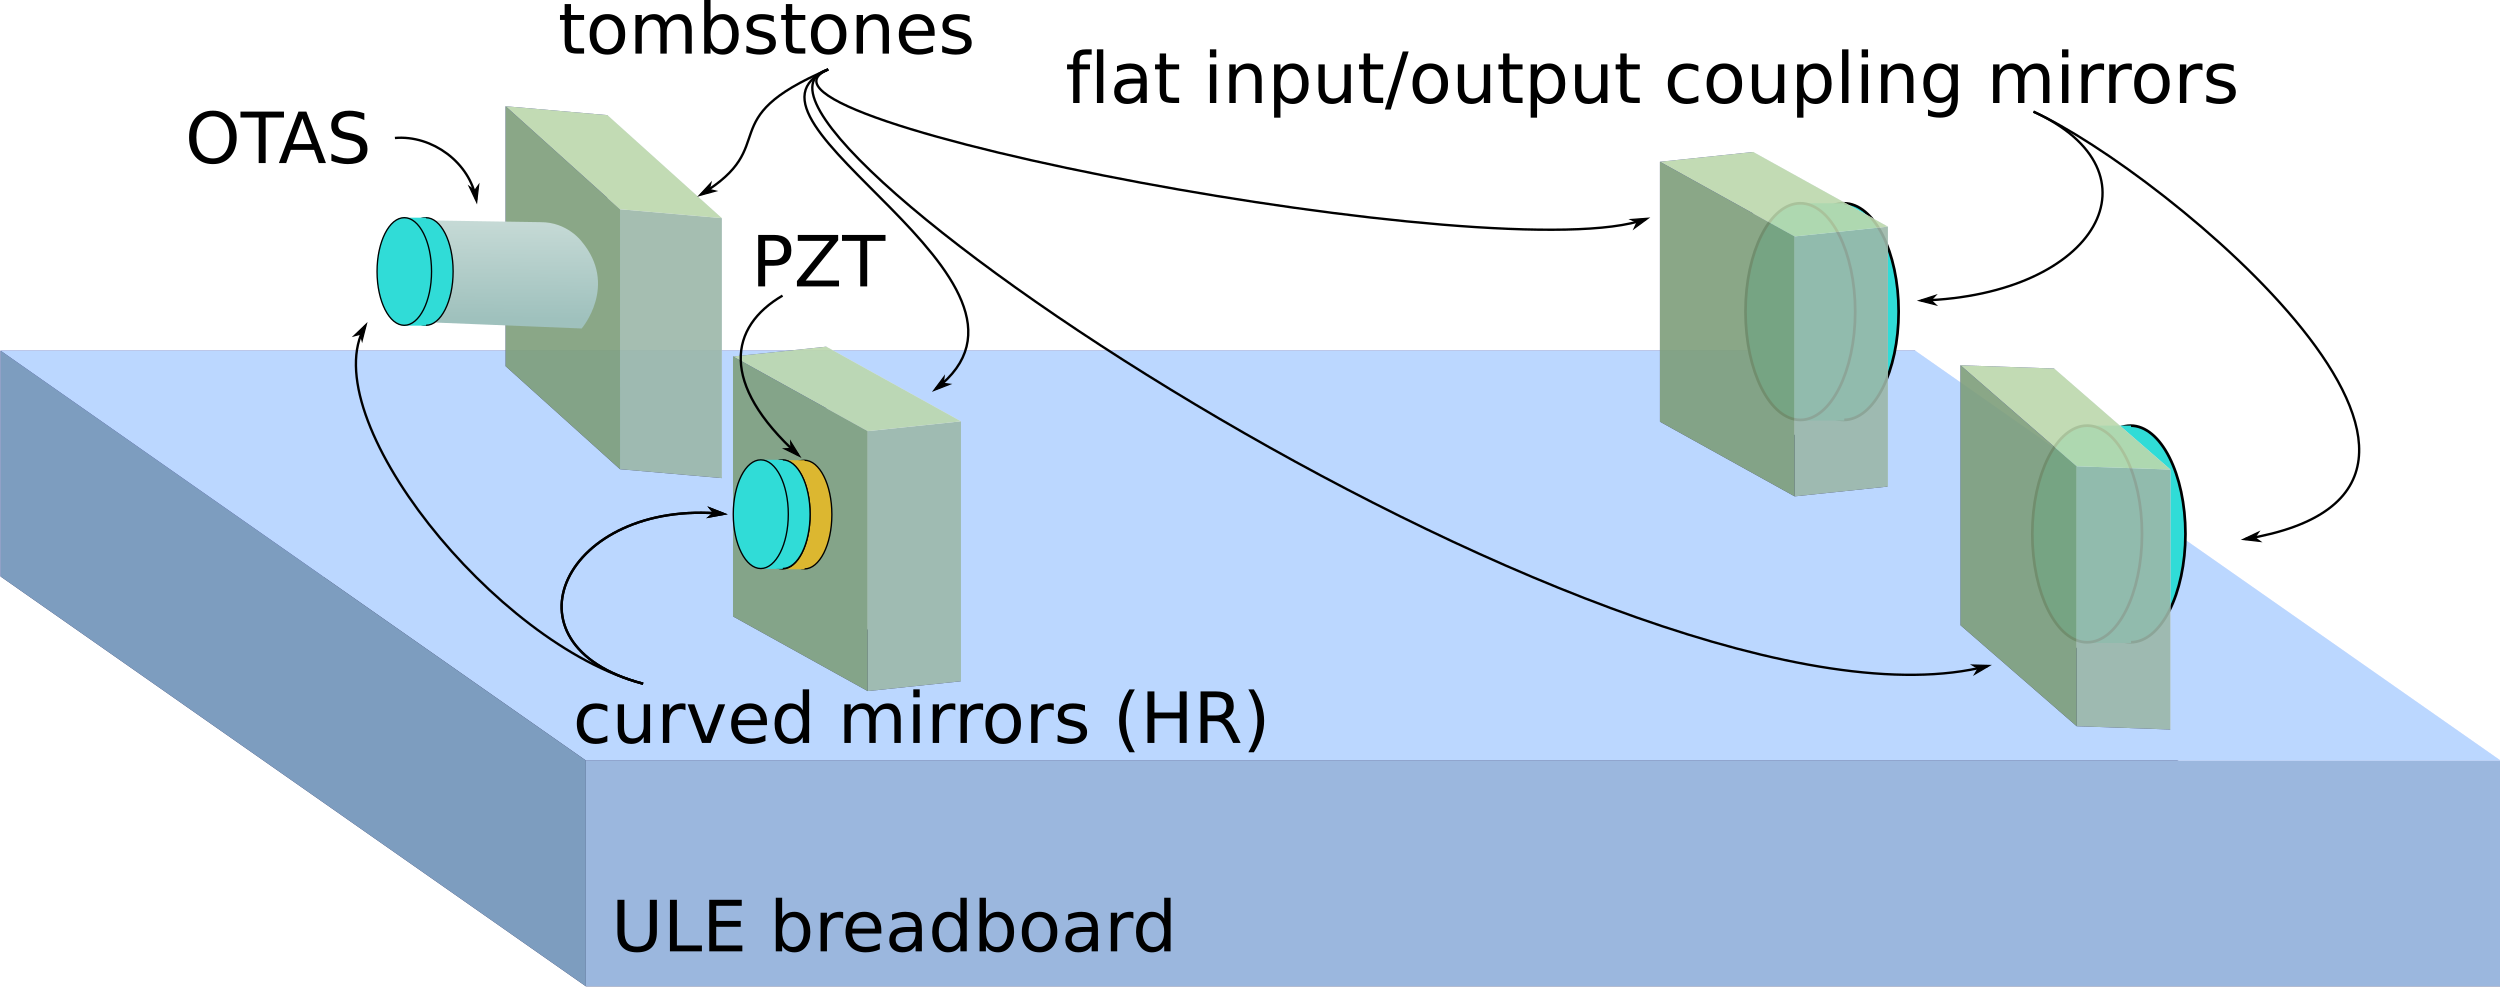
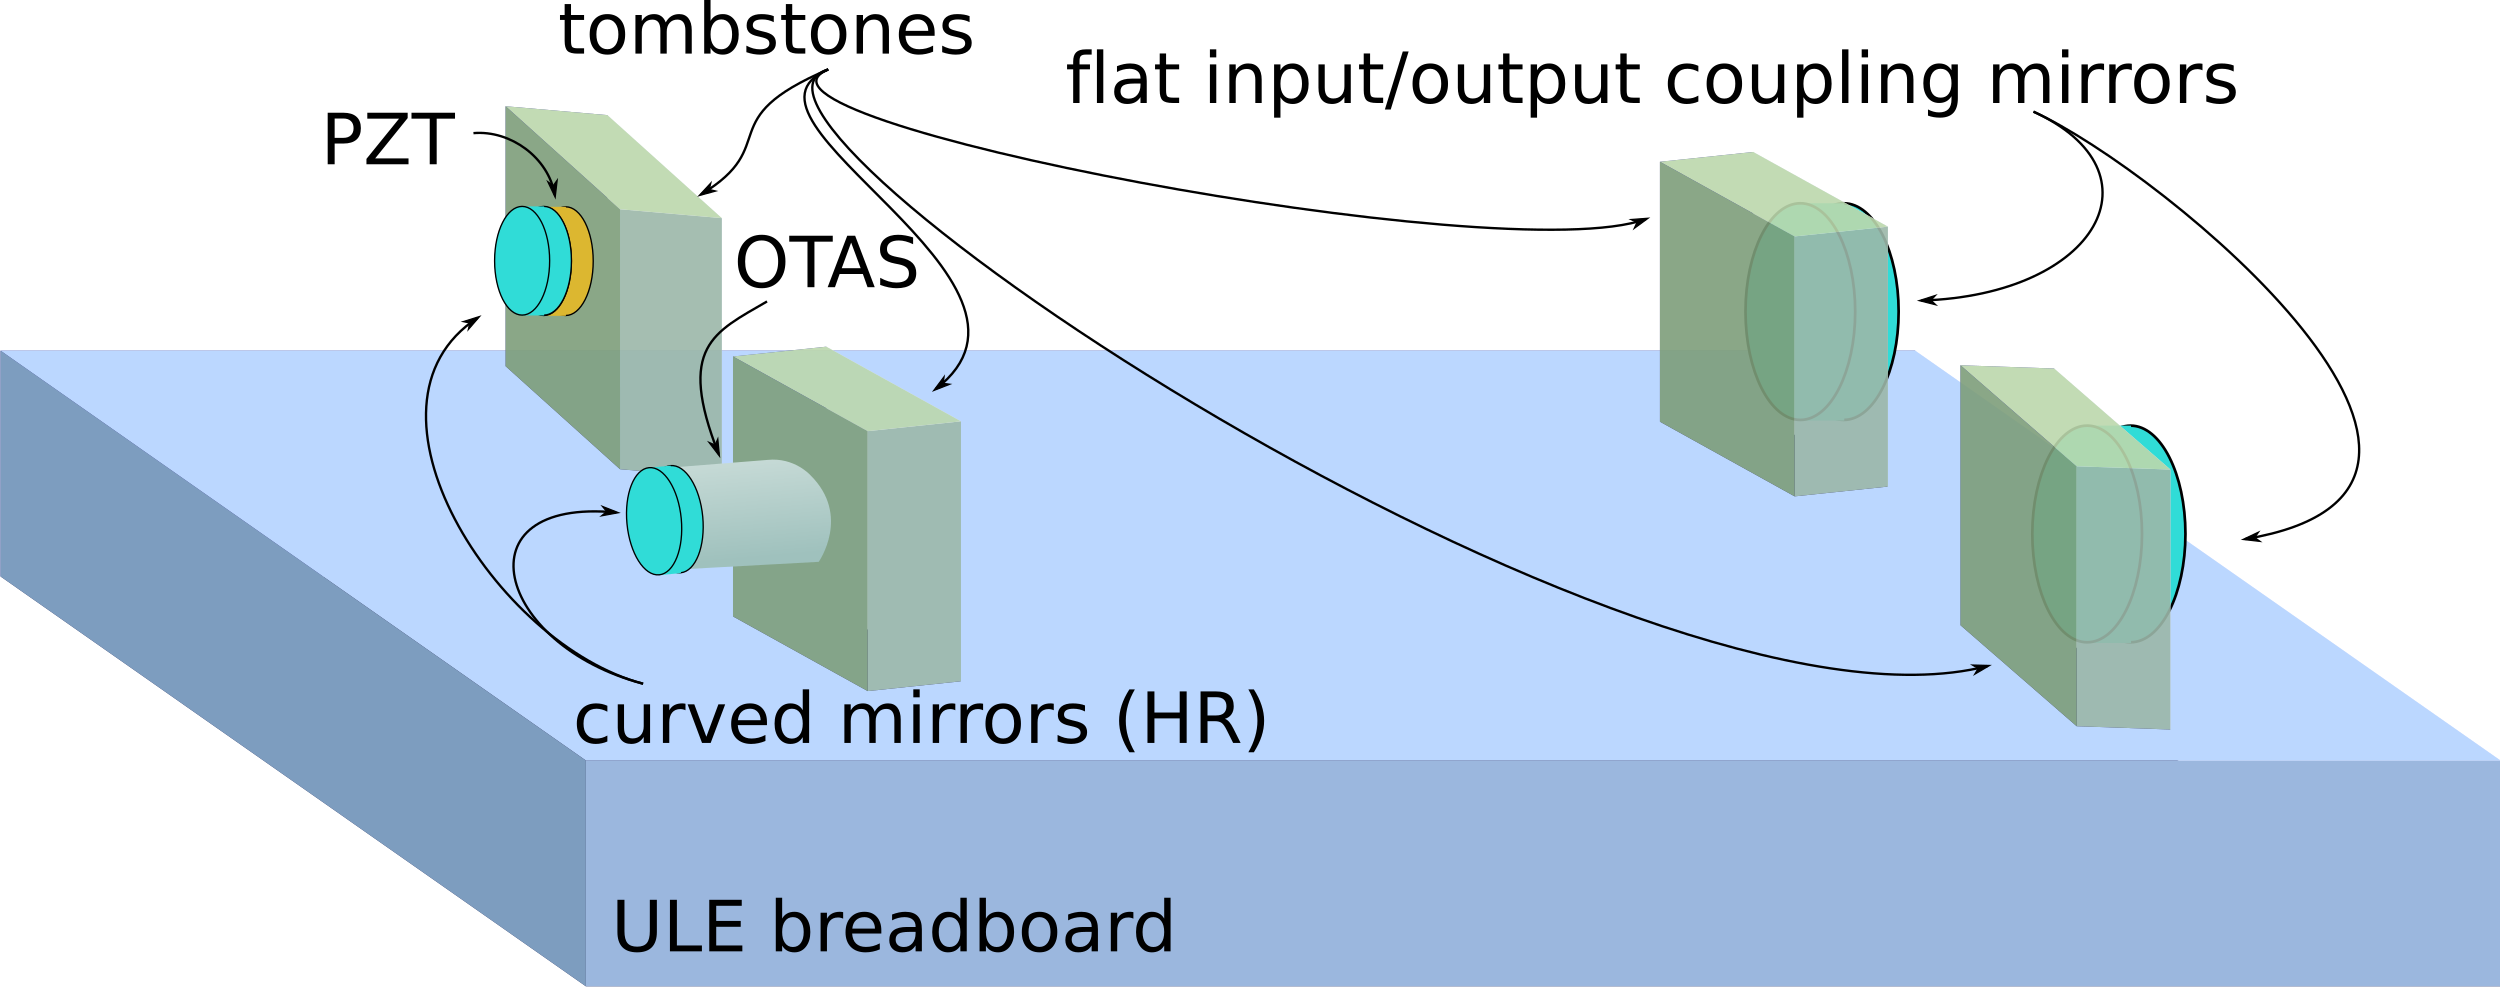
<svg xmlns="http://www.w3.org/2000/svg" xmlns:xlink="http://www.w3.org/1999/xlink" width="460.432" height="181.94" id="svg2" version="1.1">
  <defs id="defs4">
    <marker orient="auto" refY="0" refX="0" id="Arrow1Mend" style="overflow:visible">
      <path id="path4270" d="M 0,0 5,-5 -12.5,0 5,5 0,0 z" style="fill-rule:evenodd;stroke:#000000;stroke-width:1pt;marker-start:none" transform="matrix(-0.4,0,0,-0.4,-4,0)" />
    </marker>
    <marker orient="auto" refY="0" refX="0" id="Arrow1Lend" style="overflow:visible">
      <path id="path4264" d="M 0,0 5,-5 -12.5,0 5,5 0,0 z" style="fill-rule:evenodd;stroke:#000000;stroke-width:1pt;marker-start:none" transform="matrix(-0.8,0,0,-0.8,-10,0)" />
    </marker>
    <linearGradient id="linearGradient4010">
      <stop style="stop-color:#d1e1dd;stop-opacity:1;" offset="0" id="stop4012" />
      <stop style="stop-color:#9fc1bd;stop-opacity:1;" offset="1" id="stop4014" />
    </linearGradient>
-     <linearGradient xlink:href="#linearGradient4010" id="linearGradient4044" gradientUnits="userSpaceOnUse" gradientTransform="translate(-41.28999,-0.7576144)" x1="238.522" y1="46.035" x2="238.331" y2="69.142" />
+     <linearGradient xlink:href="#linearGradient4010-4" id="linearGradient5014-7" gradientUnits="userSpaceOnUse" gradientTransform="translate(-41.28999,-0.7576144)" x1="238.522" y1="46.035" x2="238.331" y2="69.142" />
+     <linearGradient id="linearGradient4010-4">
+       <stop style="stop-color:#d1e1dd;stop-opacity:1;" offset="0" id="stop4012-7" />
+       <stop style="stop-color:#9fc1bd;stop-opacity:1;" offset="1" id="stop4014-9" />
+     </linearGradient>
+     <linearGradient xlink:href="#linearGradient4010-4" id="linearGradient5083" gradientUnits="userSpaceOnUse" gradientTransform="translate(-111.6655,-10.7831)" x1="238.522" y1="46.035" x2="238.331" y2="69.142" />
  </defs>
  <g id="layer1" transform="translate(-111.6281,-9.822428)">
+     <g style="fill:#9bb7de;fill-opacity:1;fill-rule:nonzero;stroke:none" id="g3847">
+       <path id="path3859" style="fill:#e9e9ff;fill-rule:evenodd;stroke:none" d="m -92.541,33.982 0,-47.876 23.234,16.268 0,47.876 z" />
+       <path id="path3849" style="fill:#353564;fill-rule:evenodd;stroke:none" d="m -109.818,33.982 23.234,16.268 17.277,0 -23.234,-16.268 z" />
+       <path id="path3851" style="fill:#4d4d9f;fill-rule:evenodd;stroke:none" d="m -109.818,33.982 0,-47.876 17.277,0 0,47.876 z" />
+       <path id="path3857" style="fill:#9bb7a9;fill-opacity:1" d="m -86.584,50.25 0,-47.876 17.277,0 0,47.876 z" />
+       <path id="path3855" style="fill:#bbd7ac;fill-opacity:1" d="m -109.818,-13.895 23.234,16.268 17.277,0 -23.234,-16.268 z" />
+       <path id="path3853" style="fill:#7d9d7a;fill-opacity:1" d="m -109.818,33.982 0,-47.876 23.234,16.268 0,47.876 z" />
+     </g>
+     <g id="g4115" transform="translate(-384.5907,202.2038)">
+       <path d="m 262.135,-93.403 c 0,11.018 -4.523,19.951 -10.102,19.951 -5.579,0 -10.102,-8.932 -10.102,-19.951 0,-11.018 4.523,-19.951 10.102,-19.951 5.579,0 10.102,8.932 10.102,19.951 z" id="path4050" style="fill:#30dcd7;fill-opacity:1;fill-rule:nonzero;stroke:none" />
+       <path style="fill:#30dcd7;fill-opacity:1;fill-rule:nonzero;stroke:none" id="path4052" d="m 262.135,-93.403 c 0,11.018 -4.523,19.951 -10.102,19.951 -5.579,0 -10.102,-8.932 -10.102,-19.951 0,-11.018 4.523,-19.951 10.102,-19.951 5.579,0 10.102,8.932 10.102,19.951 z" />
+       <path style="fill:#30dcd7;fill-opacity:1;fill-rule:nonzero;stroke:none" id="path4054" d="m 262.135,-93.403 c 0,11.018 -4.523,19.951 -10.102,19.951 -5.579,0 -10.102,-8.932 -10.102,-19.951 0,-11.018 4.523,-19.951 10.102,-19.951 5.579,0 10.102,8.932 10.102,19.951 z" />
+       <path transform="translate(8,0)" style="fill:#30dcd7;fill-opacity:1;fill-rule:nonzero;stroke:#000000;stroke-width:0.5;stroke-miterlimit:4;stroke-opacity:1;stroke-dasharray:none" id="path4063" d="m 262.135,-93.403 c 0,11.018 -4.523,19.951 -10.102,19.951 -5.579,0 -10.102,-8.932 -10.102,-19.951 0,-11.018 4.523,-19.951 10.102,-19.951 5.579,0 10.102,8.932 10.102,19.951 z" />
+       <rect y="-113.354" x="251.717" height="40.027" width="8.397" id="rect4065" style="fill:#30dcd7;fill-opacity:1;fill-rule:nonzero;stroke:none" />
+       <path d="m 262.135,-93.403 c 0,11.018 -4.523,19.951 -10.102,19.951 -5.579,0 -10.102,-8.932 -10.102,-19.951 0,-11.018 4.523,-19.951 10.102,-19.951 5.579,0 10.102,8.932 10.102,19.951 z" id="path4056" style="fill:#30dcd7;fill-opacity:1;fill-rule:nonzero;stroke:#000000;stroke-width:0.5;stroke-miterlimit:4;stroke-opacity:1;stroke-dasharray:none" />
+     </g>
+     <path id="path4888" d="m -61.353,162.379 c 6.848,-0.588 13.85,4.543 14.984,11.394" style="fill:none;stroke:#000000;stroke-width:0.437px;stroke-linecap:butt;stroke-linejoin:miter;stroke-opacity:1;marker-end:url(#Arrow1Mend)" />
    <g style="fill:#ff0000;fill-opacity:1;fill-rule:nonzero;stroke:none" id="g3003">
      <path id="path3015" style="fill:#e9e9ff;fill-rule:evenodd;stroke:none" d="m 464.349,115.989 0,-41.591 107.804,75.485 0,41.591 z" />
      <path id="path3005" style="fill:#353564;fill-rule:evenodd;stroke:none" d="m 111.721,115.989 107.804,75.485 352.628,0 -107.804,-75.485 z" />
      <path id="path3007" style="fill:#4d4d9f;fill-rule:evenodd;stroke:none" d="m 111.721,115.989 0,-41.591 352.628,0 0,41.591 z" />
      <path id="path3013" style="fill:#9bb7de;fill-opacity:1;fill-rule:evenodd;stroke:none" d="m 219.524,191.474 0,-41.591 352.628,0 0,41.591 z" />
      <path id="path3011" style="fill:#bbd7ff;fill-opacity:1;fill-rule:evenodd;stroke:none" d="m 111.721,74.398 107.804,75.485 352.628,0 -107.804,-75.485 z" />
      <path id="path3009" style="fill:#7d9dbf;fill-opacity:1;fill-rule:evenodd;stroke:none" d="m 111.721,115.989 0,-41.591 107.804,75.485 0,41.591 z" />
-     </g>
-     <g style="fill:#9bb7de;fill-opacity:1;fill-rule:nonzero;stroke:none" id="g3847">
-       <path id="path3859" style="fill:#e9e9ff;fill-rule:evenodd;stroke:none" d="m -92.541,33.982 0,-47.876 23.234,16.268 0,47.876 z" />
-       <path id="path3849" style="fill:#353564;fill-rule:evenodd;stroke:none" d="m -109.818,33.982 23.234,16.268 17.277,0 -23.234,-16.268 z" />
-       <path id="path3851" style="fill:#4d4d9f;fill-rule:evenodd;stroke:none" d="m -109.818,33.982 0,-47.876 17.277,0 0,47.876 z" />
-       <path id="path3857" style="fill:#9bb7a9;fill-opacity:1" d="m -86.584,50.25 0,-47.876 17.277,0 0,47.876 z" />
-       <path id="path3855" style="fill:#bbd7ac;fill-opacity:1" d="m -109.818,-13.895 23.234,16.268 17.277,0 -23.234,-16.268 z" />
-       <path id="path3853" style="fill:#7d9d7a;fill-opacity:1" d="m -109.818,33.982 0,-47.876 23.234,16.268 0,47.876 z" />
    </g>
    <g id="g3925" style="opacity:0.9;fill:#9bb7de;fill-opacity:1;fill-rule:nonzero;stroke:none">
      <path d="m 223.497,78.901 0,-47.876 21.078,18.978 0,47.876 z" style="fill:#e9e9ff;fill-rule:evenodd;stroke:none" id="path3927" />
      <path d="m 204.738,77.26 21.078,18.978 18.759,1.641 -21.078,-18.978 z" style="fill:#353564;fill-rule:evenodd;stroke:none" id="path3929" />
      <path d="m 204.738,77.26 0,-47.876 18.759,1.641 0,47.876 z" style="fill:#4d4d9f;fill-rule:evenodd;stroke:none" id="path3931" />
      <path d="m 225.816,96.238 0,-47.876 18.759,1.641 0,47.876 z" style="fill:#9bb7a9;fill-opacity:1" id="path3933" />
      <path d="m 204.738,29.383 21.078,18.978 18.759,1.641 -21.078,-18.978 z" style="fill:#bbd7ac;fill-opacity:1" id="path3935" />
      <path d="m 204.738,77.26 0,-47.876 21.078,18.978 0,47.876 z" style="fill:#7d9d7a;fill-opacity:1" id="path3937" />
    </g>
    <g style="opacity:0.89;fill:#9bb7de;fill-opacity:1;fill-rule:nonzero;stroke:none" id="g3941">
      <path id="path3943" style="fill:#e9e9ff;fill-rule:evenodd;stroke:none" d="m 263.809,121.545 0,-47.876 24.807,13.751 0,47.876 z" />
      <path id="path3945" style="fill:#353564;fill-rule:evenodd;stroke:none" d="m 246.626,123.351 24.807,13.751 17.183,-1.806 -24.807,-13.751 z" />
      <path id="path3947" style="fill:#4d4d9f;fill-rule:evenodd;stroke:none" d="m 246.626,123.351 0,-47.876 17.183,-1.806 0,47.876 z" />
      <path id="path3949" style="fill:#9bb7a9;fill-opacity:1" d="m 271.433,137.102 0,-47.876 17.183,-1.806 0,47.876 z" />
      <path id="path3951" style="fill:#bbd7ac;fill-opacity:1" d="m 246.626,75.475 24.807,13.751 17.183,-1.806 -24.807,-13.751 z" />
      <path id="path3953" style="fill:#7d9d7a;fill-opacity:1" d="m 246.626,123.351 0,-47.876 24.807,13.751 0,47.876 z" />
    </g>
-     <g style="fill:#bbd7ac;fill-opacity:1;fill-rule:nonzero;stroke:none" id="g3991">
-       <path id="path3999" style="fill:url(#linearGradient4044);fill-opacity:1" d="m 190.729,50.413 c 1.779,0.091 1.2,1.544 1.2,1.544 l 26.83,2.347 c 0,0 -2.623,-3.598 -7.576,-3.564 z m 1.2,18.822 c 0,0 7.216,-9.281 0,-17.278 l 26.83,2.347 c 6.763,8.103 0,16.016 0,16.016 z" />
-     </g>
-     <g id="g4115" transform="translate(-384.5907,202.2038)">
-       <path d="m 262.135,-93.403 c 0,11.018 -4.523,19.951 -10.102,19.951 -5.579,0 -10.102,-8.932 -10.102,-19.951 0,-11.018 4.523,-19.951 10.102,-19.951 5.579,0 10.102,8.932 10.102,19.951 z" id="path4050" style="fill:#30dcd7;fill-opacity:1;fill-rule:nonzero;stroke:none" />
-       <path style="fill:#30dcd7;fill-opacity:1;fill-rule:nonzero;stroke:none" id="path4052" d="m 262.135,-93.403 c 0,11.018 -4.523,19.951 -10.102,19.951 -5.579,0 -10.102,-8.932 -10.102,-19.951 0,-11.018 4.523,-19.951 10.102,-19.951 5.579,0 10.102,8.932 10.102,19.951 z" />
-       <path style="fill:#30dcd7;fill-opacity:1;fill-rule:nonzero;stroke:none" id="path4054" d="m 262.135,-93.403 c 0,11.018 -4.523,19.951 -10.102,19.951 -5.579,0 -10.102,-8.932 -10.102,-19.951 0,-11.018 4.523,-19.951 10.102,-19.951 5.579,0 10.102,8.932 10.102,19.951 z" />
-       <path transform="translate(8,0)" style="fill:#30dcd7;fill-opacity:1;fill-rule:nonzero;stroke:#000000;stroke-width:0.5;stroke-miterlimit:4;stroke-opacity:1;stroke-dasharray:none" id="path4063" d="m 262.135,-93.403 c 0,11.018 -4.523,19.951 -10.102,19.951 -5.579,0 -10.102,-8.932 -10.102,-19.951 0,-11.018 4.523,-19.951 10.102,-19.951 5.579,0 10.102,8.932 10.102,19.951 z" />
-       <rect y="-113.354" x="251.717" height="40.027" width="8.397" id="rect4065" style="fill:#30dcd7;fill-opacity:1;fill-rule:nonzero;stroke:none" />
-       <path d="m 262.135,-93.403 c 0,11.018 -4.523,19.951 -10.102,19.951 -5.579,0 -10.102,-8.932 -10.102,-19.951 0,-11.018 4.523,-19.951 10.102,-19.951 5.579,0 10.102,8.932 10.102,19.951 z" id="path4056" style="fill:#30dcd7;fill-opacity:1;fill-rule:nonzero;stroke:#000000;stroke-width:0.5;stroke-miterlimit:4;stroke-opacity:1;stroke-dasharray:none" />
-     </g>
-     <g transform="matrix(0.4968118,0,0,0.4968118,60.87588,106.2281)" id="g4123">
-       <path style="fill:#30dcd7;fill-opacity:1;fill-rule:nonzero;stroke:none" id="path4125" d="m 262.135,-93.403 c 0,11.018 -4.523,19.951 -10.102,19.951 -5.579,0 -10.102,-8.932 -10.102,-19.951 0,-11.018 4.523,-19.951 10.102,-19.951 5.579,0 10.102,8.932 10.102,19.951 z" />
-       <path d="m 262.135,-93.403 c 0,11.018 -4.523,19.951 -10.102,19.951 -5.579,0 -10.102,-8.932 -10.102,-19.951 0,-11.018 4.523,-19.951 10.102,-19.951 5.579,0 10.102,8.932 10.102,19.951 z" id="path4127" style="fill:#30dcd7;fill-opacity:1;fill-rule:nonzero;stroke:none" />
-       <path d="m 262.135,-93.403 c 0,11.018 -4.523,19.951 -10.102,19.951 -5.579,0 -10.102,-8.932 -10.102,-19.951 0,-11.018 4.523,-19.951 10.102,-19.951 5.579,0 10.102,8.932 10.102,19.951 z" id="path4129" style="fill:#30dcd7;fill-opacity:1;fill-rule:nonzero;stroke:none" />
-       <path d="m 262.135,-93.403 c 0,11.018 -4.523,19.951 -10.102,19.951 -5.579,0 -10.102,-8.932 -10.102,-19.951 0,-11.018 4.523,-19.951 10.102,-19.951 5.579,0 10.102,8.932 10.102,19.951 z" id="path4131" style="fill:#30dcd7;fill-opacity:1;fill-rule:nonzero;stroke:#000000;stroke-width:0.5;stroke-miterlimit:4;stroke-opacity:1;stroke-dasharray:none" transform="translate(8,0)" />
-       <rect style="fill:#30dcd7;fill-opacity:1;fill-rule:nonzero;stroke:none" id="rect4133" width="8.397" height="40.027" x="251.717" y="-113.354" />
-       <path style="fill:#30dcd7;fill-opacity:1;fill-rule:nonzero;stroke:#000000;stroke-width:0.5;stroke-miterlimit:4;stroke-opacity:1;stroke-dasharray:none" id="path4135" d="m 262.135,-93.403 c 0,11.018 -4.523,19.951 -10.102,19.951 -5.579,0 -10.102,-8.932 -10.102,-19.951 0,-11.018 4.523,-19.951 10.102,-19.951 5.579,0 10.102,8.932 10.102,19.951 z" />
-     </g>
+     <g style="fill:#bbd7ac;fill-opacity:1;fill-rule:nonzero;stroke:none" id="g3991" />
    <g transform="translate(243.9924,201.566)" id="g4137">
      <path style="fill:#30dcd7;fill-opacity:1;fill-rule:nonzero;stroke:none" id="path4139" d="m 262.135,-93.403 c 0,11.018 -4.523,19.951 -10.102,19.951 -5.579,0 -10.102,-8.932 -10.102,-19.951 0,-11.018 4.523,-19.951 10.102,-19.951 5.579,0 10.102,8.932 10.102,19.951 z" />
      <path d="m 262.135,-93.403 c 0,11.018 -4.523,19.951 -10.102,19.951 -5.579,0 -10.102,-8.932 -10.102,-19.951 0,-11.018 4.523,-19.951 10.102,-19.951 5.579,0 10.102,8.932 10.102,19.951 z" id="path4141" style="fill:#30dcd7;fill-opacity:1;fill-rule:nonzero;stroke:none" />
      <path d="m 262.135,-93.403 c 0,11.018 -4.523,19.951 -10.102,19.951 -5.579,0 -10.102,-8.932 -10.102,-19.951 0,-11.018 4.523,-19.951 10.102,-19.951 5.579,0 10.102,8.932 10.102,19.951 z" id="path4143" style="fill:#30dcd7;fill-opacity:1;fill-rule:nonzero;stroke:none" />
      <path d="m 262.135,-93.403 c 0,11.018 -4.523,19.951 -10.102,19.951 -5.579,0 -10.102,-8.932 -10.102,-19.951 0,-11.018 4.523,-19.951 10.102,-19.951 5.579,0 10.102,8.932 10.102,19.951 z" id="path4145" style="fill:#30dcd7;fill-opacity:1;fill-rule:nonzero;stroke:#000000;stroke-width:0.5;stroke-miterlimit:4;stroke-opacity:1;stroke-dasharray:none" transform="translate(8,0)" />
      <rect style="fill:#30dcd7;fill-opacity:1;fill-rule:nonzero;stroke:none" id="rect4147" width="8.397" height="40.027" x="251.717" y="-113.354" />
      <path style="fill:#30dcd7;fill-opacity:1;fill-rule:nonzero;stroke:#000000;stroke-width:0.5;stroke-miterlimit:4;stroke-opacity:1;stroke-dasharray:none" id="path4149" d="m 262.135,-93.403 c 0,11.018 -4.523,19.951 -10.102,19.951 -5.579,0 -10.102,-8.932 -10.102,-19.951 0,-11.018 4.523,-19.951 10.102,-19.951 5.579,0 10.102,8.932 10.102,19.951 z" />
    </g>
    <g id="g4151" transform="translate(191.1714,160.6143)">
      <path d="m 262.135,-93.403 c 0,11.018 -4.523,19.951 -10.102,19.951 -5.579,0 -10.102,-8.932 -10.102,-19.951 0,-11.018 4.523,-19.951 10.102,-19.951 5.579,0 10.102,8.932 10.102,19.951 z" id="path4153" style="fill:#30dcd7;fill-opacity:1;fill-rule:nonzero;stroke:none" />
      <path style="fill:#30dcd7;fill-opacity:1;fill-rule:nonzero;stroke:none" id="path4155" d="m 262.135,-93.403 c 0,11.018 -4.523,19.951 -10.102,19.951 -5.579,0 -10.102,-8.932 -10.102,-19.951 0,-11.018 4.523,-19.951 10.102,-19.951 5.579,0 10.102,8.932 10.102,19.951 z" />
      <path style="fill:#30dcd7;fill-opacity:1;fill-rule:nonzero;stroke:none" id="path4157" d="m 262.135,-93.403 c 0,11.018 -4.523,19.951 -10.102,19.951 -5.579,0 -10.102,-8.932 -10.102,-19.951 0,-11.018 4.523,-19.951 10.102,-19.951 5.579,0 10.102,8.932 10.102,19.951 z" />
      <path transform="translate(8,0)" style="fill:#30dcd7;fill-opacity:1;fill-rule:nonzero;stroke:#000000;stroke-width:0.5;stroke-miterlimit:4;stroke-opacity:1;stroke-dasharray:none" id="path4159" d="m 262.135,-93.403 c 0,11.018 -4.523,19.951 -10.102,19.951 -5.579,0 -10.102,-8.932 -10.102,-19.951 0,-11.018 4.523,-19.951 10.102,-19.951 5.579,0 10.102,8.932 10.102,19.951 z" />
      <rect y="-113.354" x="251.717" height="40.027" width="8.397" id="rect4161" style="fill:#30dcd7;fill-opacity:1;fill-rule:nonzero;stroke:none" />
      <path d="m 262.135,-93.403 c 0,11.018 -4.523,19.951 -10.102,19.951 -5.579,0 -10.102,-8.932 -10.102,-19.951 0,-11.018 4.523,-19.951 10.102,-19.951 5.579,0 10.102,8.932 10.102,19.951 z" id="path4163" style="fill:#30dcd7;fill-opacity:1;fill-rule:nonzero;stroke:#000000;stroke-width:0.5;stroke-miterlimit:4;stroke-opacity:1;stroke-dasharray:none" />
    </g>
    <g style="opacity:0.9;fill:#9bb7de;fill-opacity:1;fill-rule:nonzero;stroke:none" id="g3973">
      <path id="path3975" style="fill:#e9e9ff;fill-rule:evenodd;stroke:none" d="m 434.525,85.685 0,-47.876 24.807,13.751 0,47.876 z" />
      <path id="path3977" style="fill:#353564;fill-rule:evenodd;stroke:none" d="m 417.342,87.491 24.807,13.751 17.183,-1.806 -24.807,-13.751 z" />
      <path id="path3979" style="fill:#4d4d9f;fill-rule:evenodd;stroke:none" d="m 417.342,87.491 0,-47.876 17.183,-1.806 0,47.876 z" />
      <path id="path3981" style="fill:#9bb7a9;fill-opacity:1" d="m 442.149,101.241 0,-47.876 17.183,-1.806 0,47.876 z" />
      <path id="path3983" style="fill:#bbd7ac;fill-opacity:1" d="m 417.342,39.614 24.807,13.751 17.183,-1.806 -24.807,-13.751 z" />
      <path id="path3985" style="fill:#7d9d7a;fill-opacity:1" d="m 417.342,87.491 0,-47.876 24.807,13.751 0,47.876 z" />
    </g>
    <g id="g3957" style="opacity:0.9;fill:#9bb7de;fill-opacity:1;fill-rule:nonzero;stroke:none">
      <path d="m 489.956,125.571 0,-47.876 21.406,18.608 0,47.876 z" style="fill:#e9e9ff;fill-rule:evenodd;stroke:none" id="path3959" />
      <path d="m 472.69,124.968 21.406,18.608 17.267,0.603 -21.406,-18.608 z" style="fill:#353564;fill-rule:evenodd;stroke:none" id="path3961" />
      <path d="m 472.69,124.968 0,-47.876 17.267,0.603 0,47.876 z" style="fill:#4d4d9f;fill-rule:evenodd;stroke:none" id="path3963" />
      <path d="m 494.095,143.576 0,-47.876 17.267,0.603 0,47.876 z" style="fill:#9bb7a9;fill-opacity:1" id="path3965" />
      <path d="m 472.69,77.091 21.406,18.608 17.267,0.603 -21.406,-18.608 z" style="fill:#bbd7ac;fill-opacity:1" id="path3967" />
      <path d="m 472.69,124.968 0,-47.876 21.406,18.608 0,47.876 z" style="fill:#7d9d7a;fill-opacity:1" id="path3969" />
    </g>
-     <g id="g4193" transform="translate(-0.3391955,0.3317616)">
+     <g id="g4193" transform="translate(-44.29352,-46.34446)">
      <g id="g4165" transform="matrix(0.5017236,0,0,0.5017236,131.255,128.9067)">
        <path transform="translate(-3.214286,44.28571)" d="m 262.135,-93.403 c 0,11.018 -4.523,19.951 -10.102,19.951 -5.579,0 -10.102,-8.932 -10.102,-19.951 0,-11.018 4.523,-19.951 10.102,-19.951 5.579,0 10.102,8.932 10.102,19.951 z" id="path4167" style="fill:#30dcd7;fill-opacity:1;fill-rule:nonzero;stroke:none" />
        <path transform="translate(-3.214286,44.28571)" style="fill:#30dcd7;fill-opacity:1;fill-rule:nonzero;stroke:none" id="path4169" d="m 262.135,-93.403 c 0,11.018 -4.523,19.951 -10.102,19.951 -5.579,0 -10.102,-8.932 -10.102,-19.951 0,-11.018 4.523,-19.951 10.102,-19.951 5.579,0 10.102,8.932 10.102,19.951 z" />
        <path transform="translate(-3.214286,44.28571)" style="fill:#30dcd7;fill-opacity:1;fill-rule:nonzero;stroke:none" id="path4171" d="m 262.135,-93.403 c 0,11.018 -4.523,19.951 -10.102,19.951 -5.579,0 -10.102,-8.932 -10.102,-19.951 0,-11.018 4.523,-19.951 10.102,-19.951 5.579,0 10.102,8.932 10.102,19.951 z" />
        <path transform="translate(4.785714,44.28571)" style="fill:#dcb730;fill-opacity:1;fill-rule:nonzero;stroke:#000000;stroke-width:0.5;stroke-miterlimit:4;stroke-opacity:1;stroke-dasharray:none" id="path4173" d="m 262.135,-93.403 c 0,11.018 -4.523,19.951 -10.102,19.951 -5.579,0 -10.102,-8.932 -10.102,-19.951 0,-11.018 4.523,-19.951 10.102,-19.951 5.579,0 10.102,8.932 10.102,19.951 z" />
        <rect y="-69.068" x="248.503" height="40.027" width="8.397" id="rect4175" style="fill:#dcb730;fill-opacity:1;fill-rule:nonzero;stroke:none" />
        <path transform="translate(-3.214286,44.28571)" d="m 262.135,-93.403 c 0,11.018 -4.523,19.951 -10.102,19.951 -5.579,0 -10.102,-8.932 -10.102,-19.951 0,-11.018 4.523,-19.951 10.102,-19.951 5.579,0 10.102,8.932 10.102,19.951 z" id="path4177" style="fill:#dcb730;fill-opacity:1;fill-rule:nonzero;stroke:#000000;stroke-width:0.5;stroke-miterlimit:4;stroke-opacity:1;stroke-dasharray:none" />
      </g>
      <g id="g4179" transform="matrix(0.5017236,0,0,0.5017236,125.6321,151.0532)">
        <path d="m 262.135,-93.403 c 0,11.018 -4.523,19.951 -10.102,19.951 -5.579,0 -10.102,-8.932 -10.102,-19.951 0,-11.018 4.523,-19.951 10.102,-19.951 5.579,0 10.102,8.932 10.102,19.951 z" id="path4181" style="fill:#30dcd7;fill-opacity:1;fill-rule:nonzero;stroke:none" />
        <path style="fill:#30dcd7;fill-opacity:1;fill-rule:nonzero;stroke:none" id="path4183" d="m 262.135,-93.403 c 0,11.018 -4.523,19.951 -10.102,19.951 -5.579,0 -10.102,-8.932 -10.102,-19.951 0,-11.018 4.523,-19.951 10.102,-19.951 5.579,0 10.102,8.932 10.102,19.951 z" />
        <path style="fill:#30dcd7;fill-opacity:1;fill-rule:nonzero;stroke:none" id="path4185" d="m 262.135,-93.403 c 0,11.018 -4.523,19.951 -10.102,19.951 -5.579,0 -10.102,-8.932 -10.102,-19.951 0,-11.018 4.523,-19.951 10.102,-19.951 5.579,0 10.102,8.932 10.102,19.951 z" />
        <path transform="translate(8,0)" style="fill:#30dcd7;fill-opacity:1;fill-rule:nonzero;stroke:#000000;stroke-width:0.5;stroke-miterlimit:4;stroke-opacity:1;stroke-dasharray:none" id="path4187" d="m 262.135,-93.403 c 0,11.018 -4.523,19.951 -10.102,19.951 -5.579,0 -10.102,-8.932 -10.102,-19.951 0,-11.018 4.523,-19.951 10.102,-19.951 5.579,0 10.102,8.932 10.102,19.951 z" />
        <rect y="-113.354" x="251.717" height="40.027" width="8.397" id="rect4189" style="fill:#30dcd7;fill-opacity:1;fill-rule:nonzero;stroke:none" />
        <path d="m 262.135,-93.403 c 0,11.018 -4.523,19.951 -10.102,19.951 -5.579,0 -10.102,-8.932 -10.102,-19.951 0,-11.018 4.523,-19.951 10.102,-19.951 5.579,0 10.102,8.932 10.102,19.951 z" id="path4191" style="fill:#30dcd7;fill-opacity:1;fill-rule:nonzero;stroke:#000000;stroke-width:0.5;stroke-miterlimit:4;stroke-opacity:1;stroke-dasharray:none" />
      </g>
    </g>
-     <text xml:space="preserve" style="font-size:13px;font-style:normal;font-weight:normal;line-height:125%;letter-spacing:0px;word-spacing:0px;fill:#000000;fill-opacity:1;stroke:none;font-family:Bitstream Vera Sans" x="145.714" y="39.862" id="text4223">
-       <tspan id="tspan4225" x="145.714" y="39.862">OTAS</tspan>
+     <text xml:space="preserve" style="font-size:13px;font-style:normal;font-weight:normal;line-height:125%;letter-spacing:0px;word-spacing:0px;fill:#000000;fill-opacity:1;stroke:none;font-family:Bitstream Vera Sans" x="246.786" y="62.719" id="text4223">
+       <tspan id="tspan4225" x="246.786" y="62.719">OTAS</tspan>
    </text>
-     <text xml:space="preserve" style="font-size:13px;font-style:normal;font-weight:normal;line-height:125%;letter-spacing:0px;word-spacing:0px;fill:#000000;fill-opacity:1;stroke:none;font-family:Bitstream Vera Sans" x="249.985" y="62.571" id="text4227">
-       <tspan id="tspan4229" x="249.985" y="62.571">PZT</tspan>
+     <text xml:space="preserve" style="font-size:13px;font-style:normal;font-weight:normal;line-height:125%;letter-spacing:0px;word-spacing:0px;fill:#000000;fill-opacity:1;stroke:none;font-family:Bitstream Vera Sans" x="170.699" y="40.071" id="text4227">
+       <tspan id="tspan4229" x="170.699" y="40.071">PZT</tspan>
    </text>
    <text xml:space="preserve" style="font-size:13px;font-style:normal;font-weight:normal;line-height:125%;letter-spacing:0px;word-spacing:0px;fill:#000000;fill-opacity:1;stroke:none;font-family:Bitstream Vera Sans" x="217.143" y="146.648" id="text4231">
      <tspan id="tspan4233" x="217.143" y="146.648">curved mirrors (HR)</tspan>
    </text>
    <text xml:space="preserve" style="font-size:13px;font-style:normal;font-weight:normal;line-height:125%;letter-spacing:0px;word-spacing:0px;fill:#000000;fill-opacity:1;stroke:none;font-family:Bitstream Vera Sans" x="307.857" y="28.791" id="text4235">
      <tspan id="tspan4237" x="307.857" y="28.791">flat input/output coupling mirrors</tspan>
    </text>
-     <path style="fill:none;stroke:#000000;stroke-width:0.437px;stroke-linecap:butt;stroke-linejoin:miter;stroke-opacity:1;marker-end:url(#Arrow1Mend)" d="m 184.361,35.236 c 6.848,-0.588 13.85,4.543 14.984,11.394" id="path4243" />
-     <path id="path4888" d="m -61.353,162.379 c 6.848,-0.588 13.85,4.543 14.984,11.394" style="fill:none;stroke:#000000;stroke-width:0.437px;stroke-linecap:butt;stroke-linejoin:miter;stroke-opacity:1;marker-end:url(#Arrow1Mend)" />
-     <path id="path4890" d="m 255.75,64.269 c -9.819,5.725 -11.657,16.159 2.862,29.324" style="fill:none;stroke:#000000;stroke-width:0.437px;stroke-linecap:butt;stroke-linejoin:miter;stroke-opacity:1;marker-end:url(#Arrow1Mend)" />
-     <path id="path4892" d="M 230.071,135.746 C 202.827,128.592 169.169,86.498 178.89,69.863" style="fill:none;stroke:#000000;stroke-width:0.437px;stroke-linecap:butt;stroke-linejoin:miter;stroke-opacity:1;marker-end:url(#Arrow1Mend)" />
-     <path style="fill:none;stroke:#000000;stroke-width:0.437px;stroke-linecap:butt;stroke-linejoin:miter;stroke-opacity:1;marker-end:url(#Arrow1Mend)" d="m 230.071,135.746 c -27.244,-7.154 -14.434,-34.096 14.731,-31.285" id="path4894" />
-     <path id="path4896" d="m 230.071,135.746 c -27.244,-7.154 -14.434,-34.096 14.731,-31.285" style="fill:none;stroke:#000000;stroke-width:0.437px;stroke-linecap:butt;stroke-linejoin:miter;stroke-opacity:1;marker-end:url(#Arrow1Mend)" />
+     <path style="fill:none;stroke:#000000;stroke-width:0.437px;stroke-linecap:butt;stroke-linejoin:miter;stroke-opacity:1;marker-end:url(#Arrow1Mend)" d="m 198.826,34.343 c 6.848,-0.588 13.85,4.543 14.984,11.394" id="path4243" />
+     <path id="path4890" d="m 252.893,65.34 c -9.819,5.725 -16.657,8.302 -8.924,28.074" style="fill:none;stroke:#000000;stroke-width:0.437px;stroke-linecap:butt;stroke-linejoin:miter;stroke-opacity:1;marker-end:url(#Arrow1Mend)" />
+     <path id="path4892" d="M 230.071,135.746 C 202.827,128.592 174.978,84.478 199.598,68.348" style="fill:none;stroke:#000000;stroke-width:0.437px;stroke-linecap:butt;stroke-linejoin:miter;stroke-opacity:1;marker-end:url(#Arrow1Mend)" />
+     <path id="path4896" d="m 230.071,135.746 c -27.244,-7.154 -34.132,-34.348 -4.967,-31.538" style="fill:none;stroke:#000000;stroke-width:0.437px;stroke-linecap:butt;stroke-linejoin:miter;stroke-opacity:1;marker-end:url(#Arrow1Mend)" />
    <path style="fill:none;stroke:#000000;stroke-width:0.437px;stroke-linecap:butt;stroke-linejoin:miter;stroke-opacity:1;marker-end:url(#Arrow1Mend)" d="m 486.142,30.389 c 24.184,11.06 11.994,33.761 -20.626,34.786" id="path3620" />
    <path id="path3622" d="m 486.142,30.389 c 24.184,11.06 94.851,69.476 39.017,78.715" style="fill:none;stroke:#000000;stroke-width:0.437px;stroke-linecap:butt;stroke-linejoin:miter;stroke-opacity:1;marker-end:url(#Arrow1Mend)" />
    <text id="text3624" y="185.034" x="224.214" style="font-size:13px;font-style:normal;font-weight:normal;line-height:125%;letter-spacing:0px;word-spacing:0px;fill:#000000;fill-opacity:1;stroke:none;font-family:Bitstream Vera Sans" xml:space="preserve">
      <tspan y="185.034" x="224.214" id="tspan3626">ULE breadboard</tspan>
    </text>
    <text id="text3628" y="19.699" x="214.418" style="font-size:13px;font-style:normal;font-weight:normal;line-height:125%;letter-spacing:0px;word-spacing:0px;fill:#000000;fill-opacity:1;stroke:none;font-family:Bitstream Vera Sans" xml:space="preserve">
      <tspan y="19.699" x="214.418" id="tspan3630">tombstones</tspan>
    </text>
    <path id="path3632" d="m 264.163,22.609 c -21.688,9.261 -8.374,13.887 -23.402,23.011" style="fill:none;stroke:#000000;stroke-width:0.437px;stroke-linecap:butt;stroke-linejoin:miter;stroke-opacity:1;marker-end:url(#Arrow1Mend)" />
    <path style="fill:none;stroke:#000000;stroke-width:0.437px;stroke-linecap:butt;stroke-linejoin:miter;stroke-opacity:1;marker-end:url(#Arrow1Mend)" d="m 264.163,22.609 c -21.688,9.261 45.67,39.14 19.782,58.871" id="path3638" />
    <path id="path3640" d="m 264.163,22.609 c -21.688,9.261 124.714,37.12 150.597,27.556" style="fill:none;stroke:#000000;stroke-width:0.437px;stroke-linecap:butt;stroke-linejoin:miter;stroke-opacity:1;marker-end:url(#Arrow1Mend)" />
    <path style="fill:none;stroke:#000000;stroke-width:0.437px;stroke-linecap:butt;stroke-linejoin:miter;stroke-opacity:1;marker-end:url(#Arrow1Mend)" d="M 264.163,22.609 C 236.45,30.928 412.831,149.199 477.642,132.493" id="path3642" />
+     <g id="g5073" transform="matrix(0.9954814,-0.09495634,0.09495634,0.9954814,108.9772,67.36403)">
+       <path d="m 120.354,40.387 c 1.779,0.091 1.2,1.544 1.2,1.544 l 26.83,2.347 c 0,0 -2.623,-3.598 -7.576,-3.564 z m 1.2,18.822 c 0,0 7.216,-9.281 0,-17.278 l 26.83,2.347 c 6.763,8.103 0,16.016 0,16.016 z" style="fill:url(#linearGradient5083);fill-opacity:1;fill-rule:nonzero;stroke:none" id="path3999" />
+       <g id="g4123" transform="matrix(0.4968118,0,0,0.4968118,-6.299262,96.37907)">
+         <path d="m 262.135,-93.403 c 0,11.018 -4.523,19.951 -10.102,19.951 -5.579,0 -10.102,-8.932 -10.102,-19.951 0,-11.018 4.523,-19.951 10.102,-19.951 5.579,0 10.102,8.932 10.102,19.951 z" id="path4125" style="fill:#30dcd7;fill-opacity:1;fill-rule:nonzero;stroke:none" />
+         <path style="fill:#30dcd7;fill-opacity:1;fill-rule:nonzero;stroke:none" id="path4127" d="m 262.135,-93.403 c 0,11.018 -4.523,19.951 -10.102,19.951 -5.579,0 -10.102,-8.932 -10.102,-19.951 0,-11.018 4.523,-19.951 10.102,-19.951 5.579,0 10.102,8.932 10.102,19.951 z" />
+         <path style="fill:#30dcd7;fill-opacity:1;fill-rule:nonzero;stroke:none" id="path4129" d="m 262.135,-93.403 c 0,11.018 -4.523,19.951 -10.102,19.951 -5.579,0 -10.102,-8.932 -10.102,-19.951 0,-11.018 4.523,-19.951 10.102,-19.951 5.579,0 10.102,8.932 10.102,19.951 z" />
+         <path transform="translate(8,0)" style="fill:#30dcd7;fill-opacity:1;fill-rule:nonzero;stroke:#000000;stroke-width:0.5;stroke-miterlimit:4;stroke-opacity:1;stroke-dasharray:none" id="path4131" d="m 262.135,-93.403 c 0,11.018 -4.523,19.951 -10.102,19.951 -5.579,0 -10.102,-8.932 -10.102,-19.951 0,-11.018 4.523,-19.951 10.102,-19.951 5.579,0 10.102,8.932 10.102,19.951 z" />
+         <rect y="-113.354" x="251.717" height="40.027" width="8.397" id="rect4133" style="fill:#30dcd7;fill-opacity:1;fill-rule:nonzero;stroke:none" />
+         <path d="m 262.135,-93.403 c 0,11.018 -4.523,19.951 -10.102,19.951 -5.579,0 -10.102,-8.932 -10.102,-19.951 0,-11.018 4.523,-19.951 10.102,-19.951 5.579,0 10.102,8.932 10.102,19.951 z" id="path4135" style="fill:#30dcd7;fill-opacity:1;fill-rule:nonzero;stroke:#000000;stroke-width:0.5;stroke-miterlimit:4;stroke-opacity:1;stroke-dasharray:none" />
+       </g>
+     </g>
  </g>
</svg>
